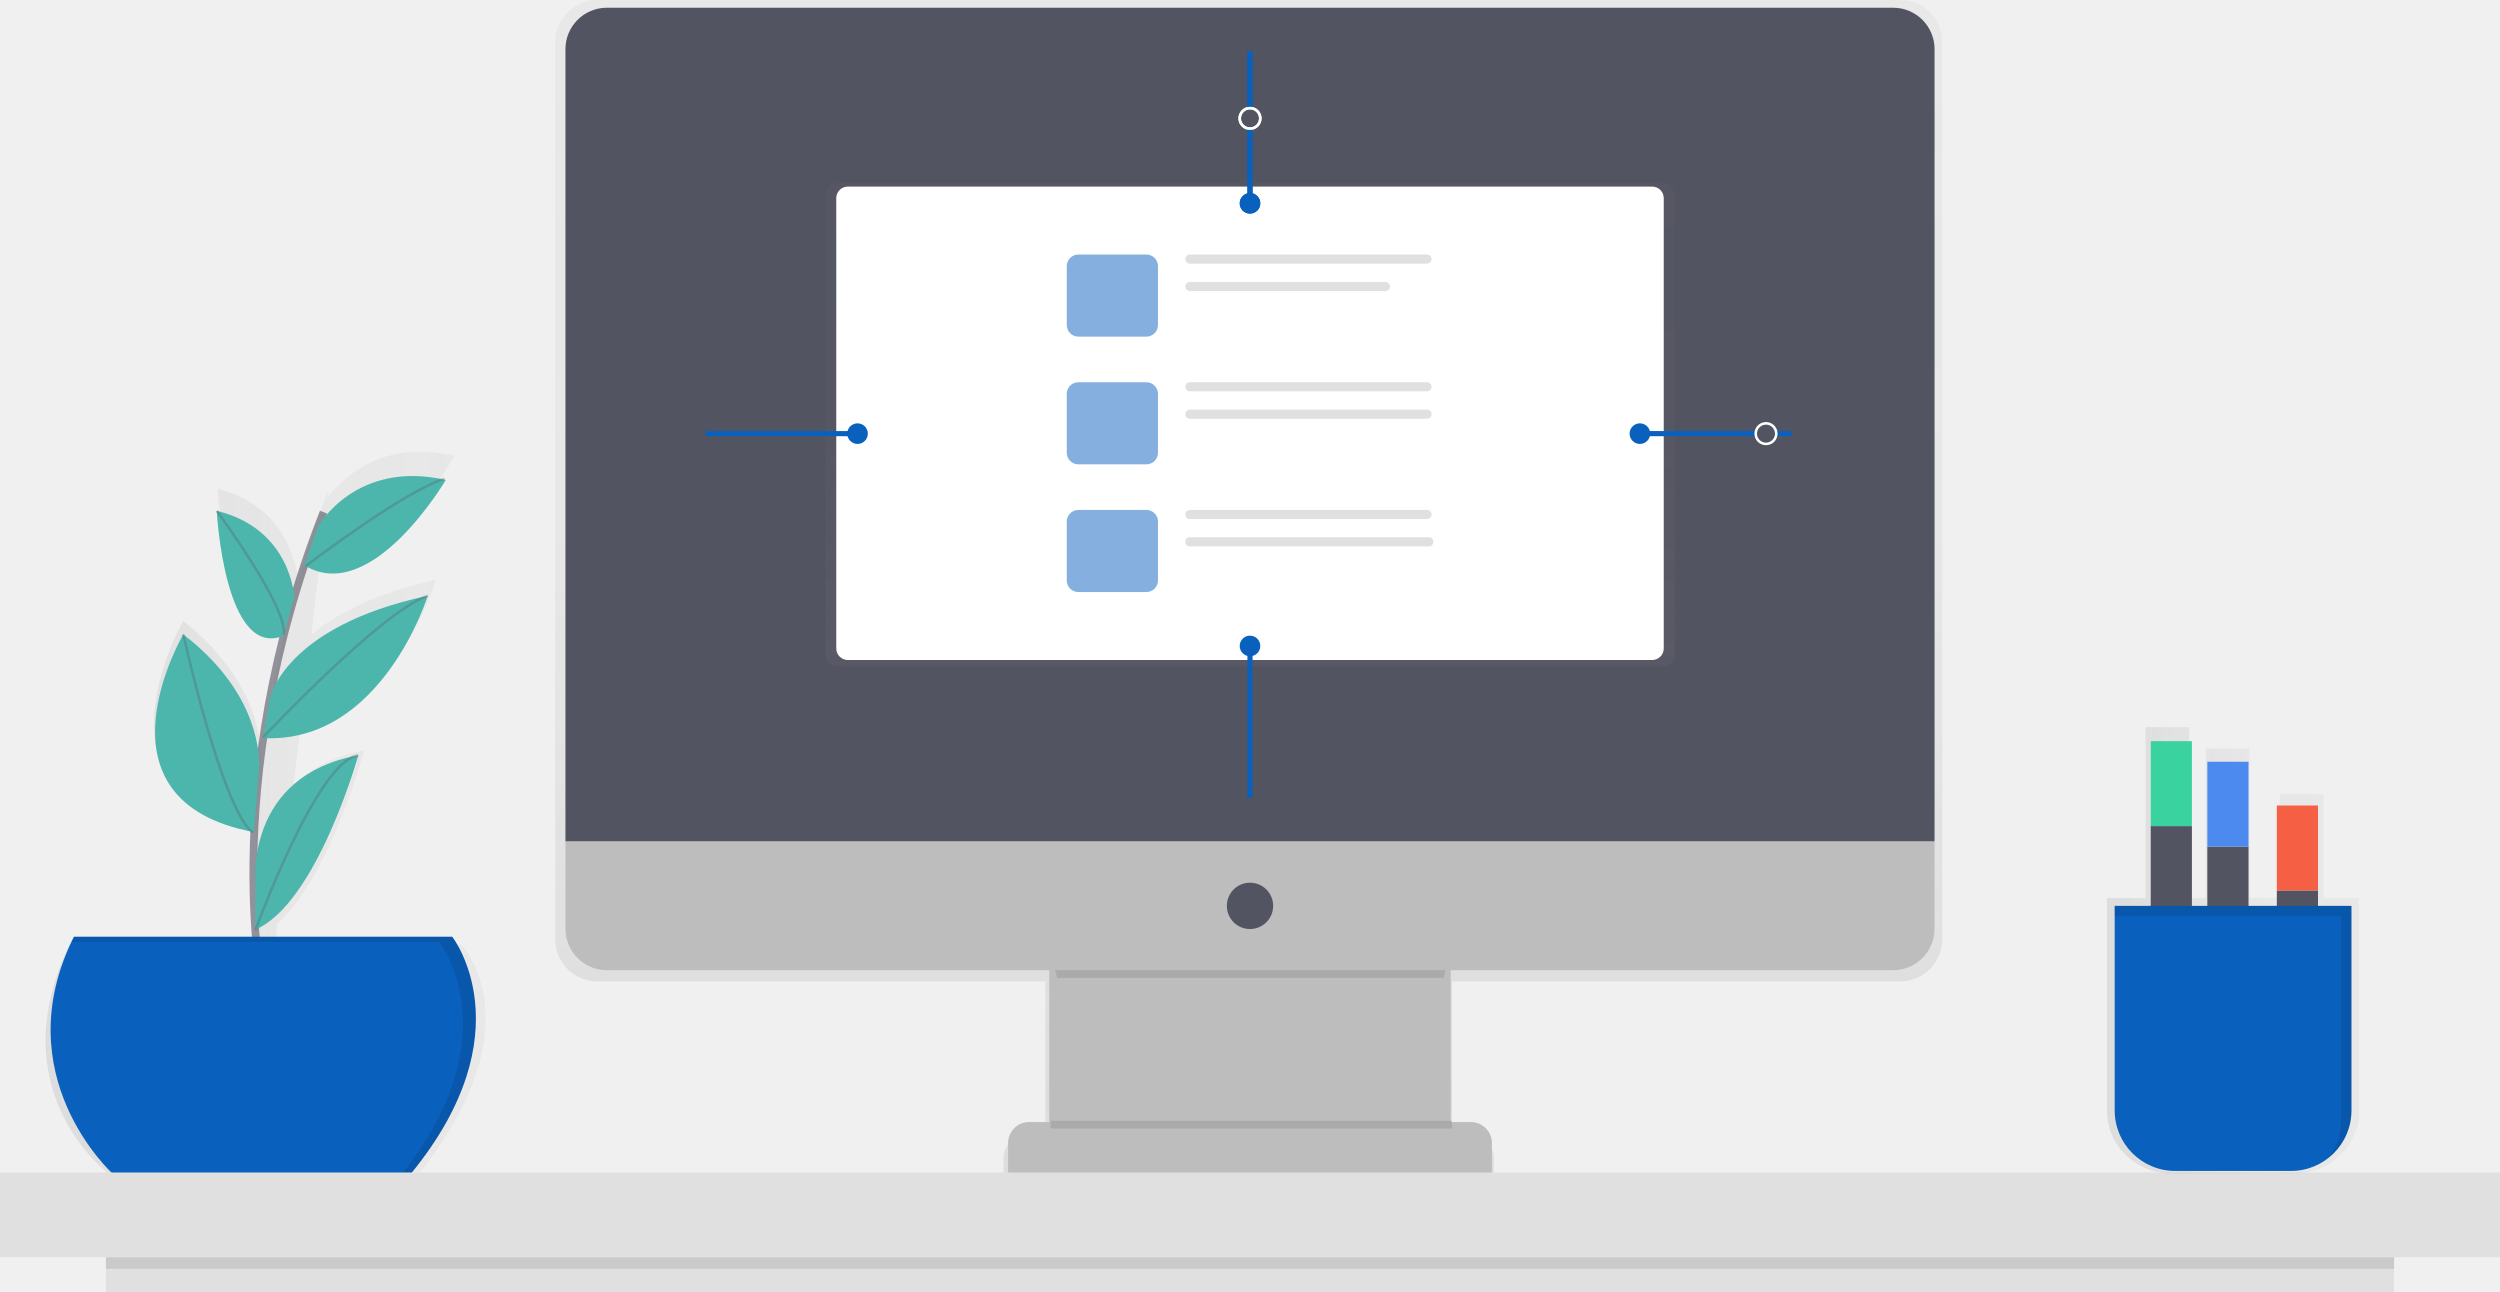
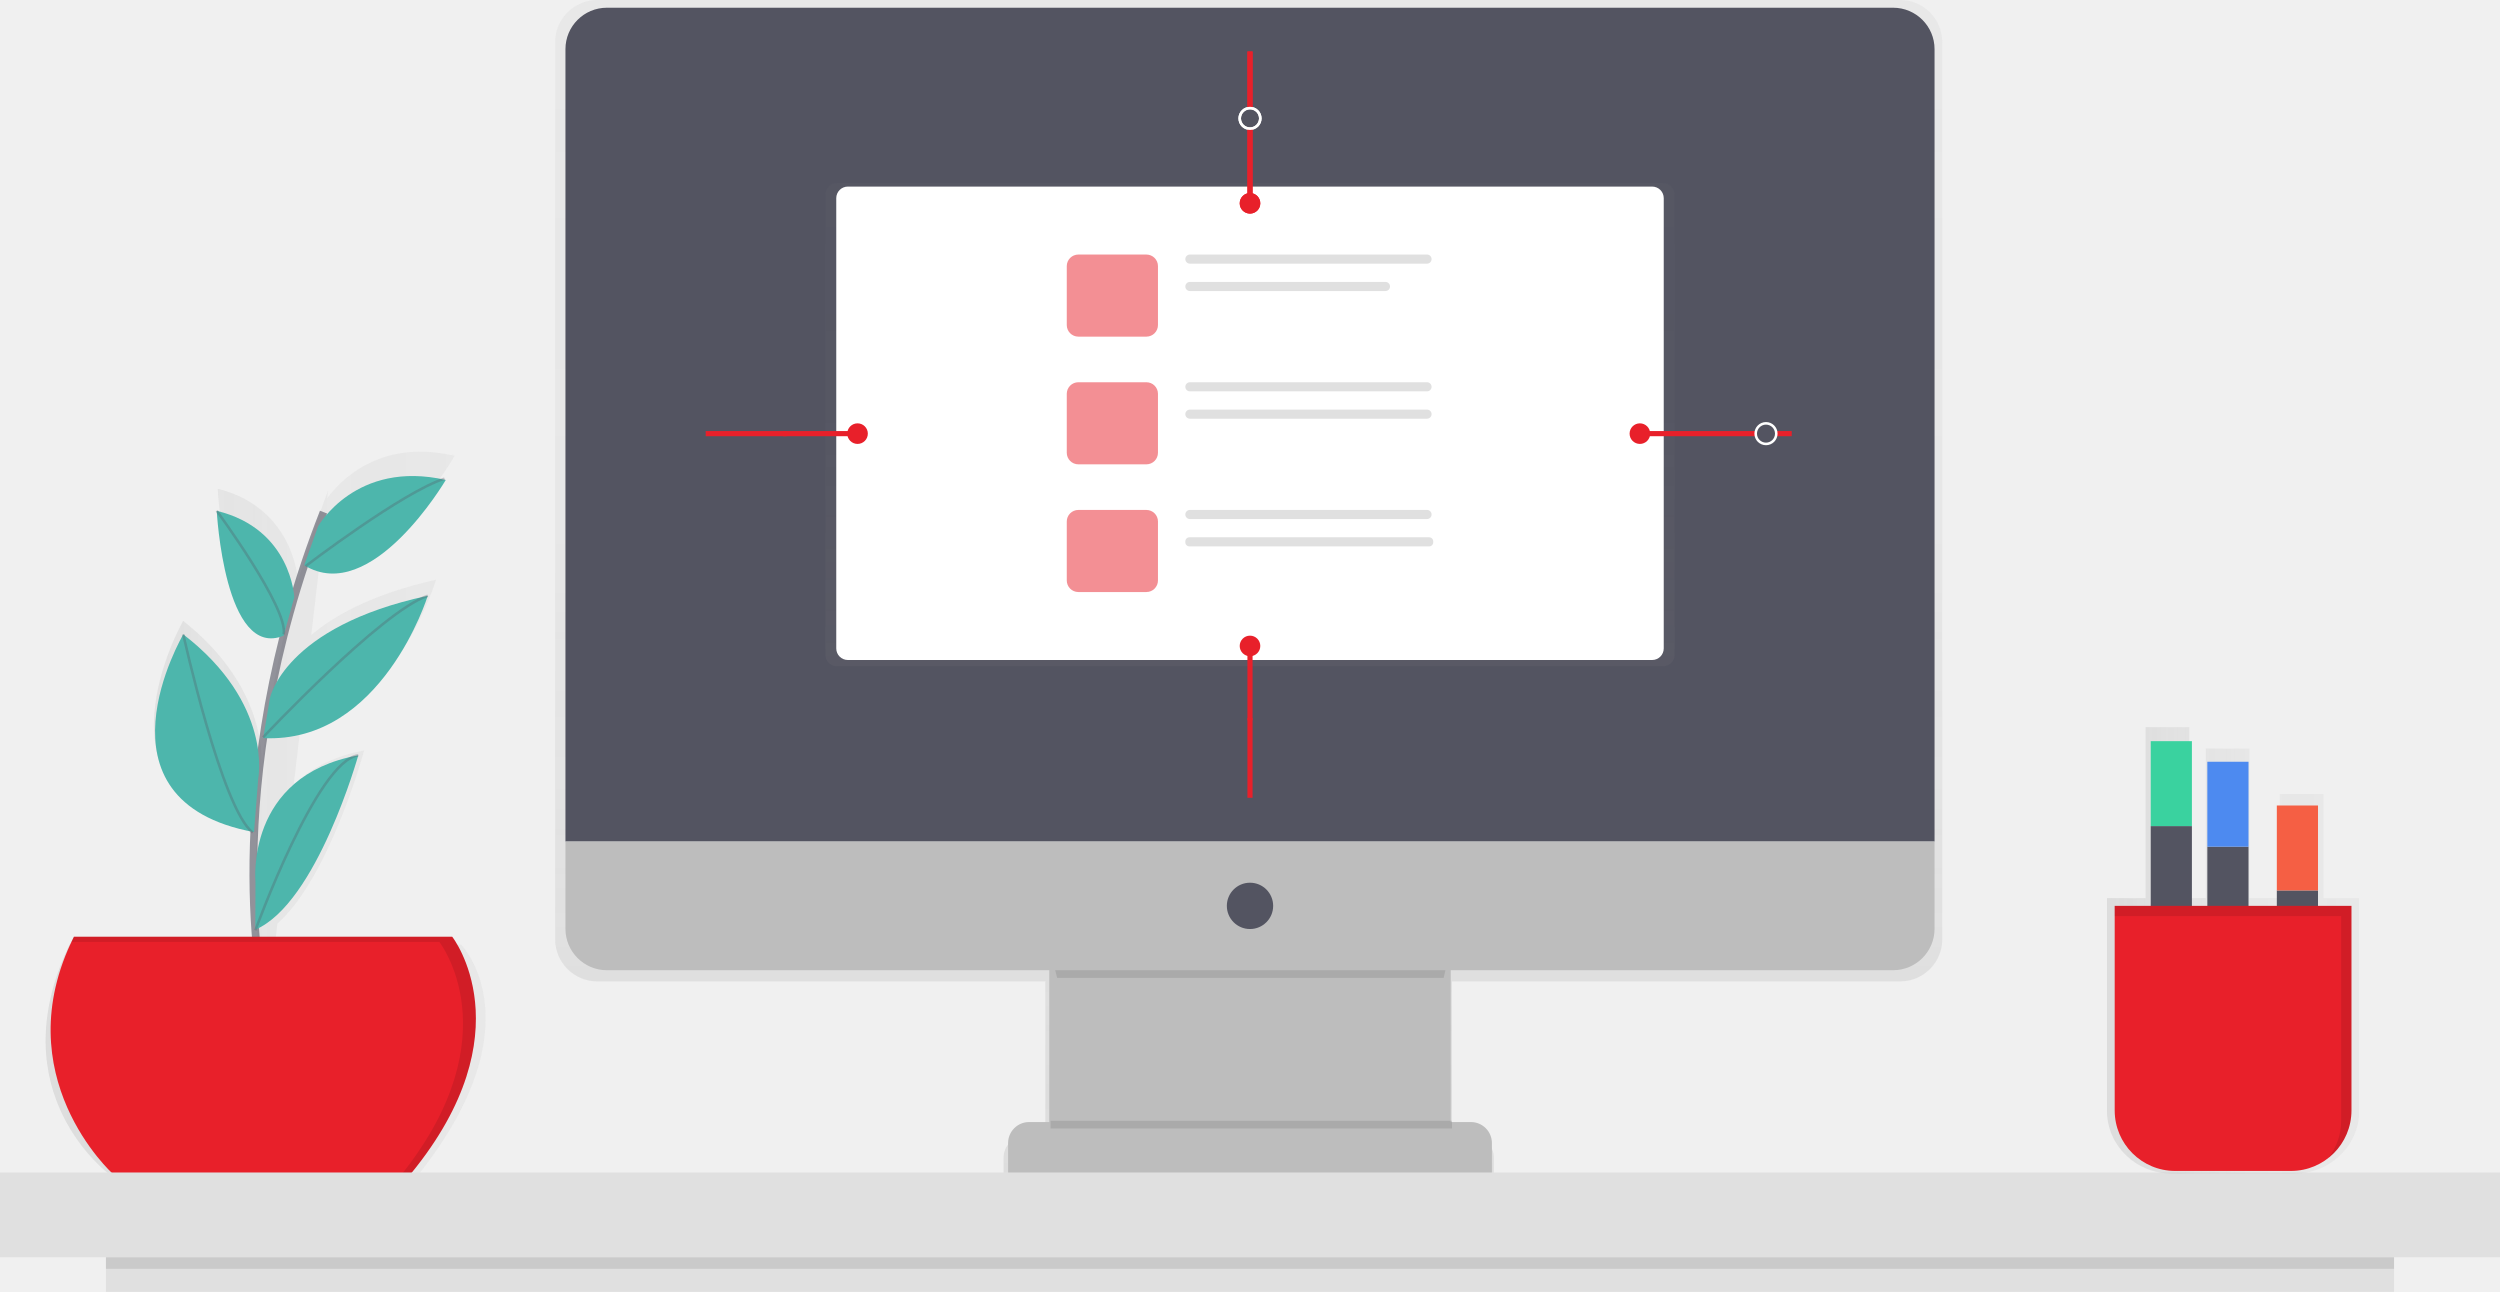
<svg xmlns="http://www.w3.org/2000/svg" xmlns:xlink="http://www.w3.org/1999/xlink" id="a622e68e-7a65-46e9-94a9-d455de519afc" data-name="Layer 1" width="971.44" height="502" viewBox="0 0 971.44 502">
  <defs>
    <linearGradient id="341b0e5e-a21f-44db-b85f-76180f33f0d3" x1="599.5" y1="668.05" x2="599.5" y2="199" gradientUnits="userSpaceOnUse">
      <stop offset="0" stop-color="gray" stop-opacity="0.25" />
      <stop offset="0.54" stop-color="gray" stop-opacity="0.12" />
      <stop offset="1" stop-color="gray" stop-opacity="0.1" />
    </linearGradient>
    <linearGradient id="9c19d1ba-0c1d-4cca-8c15-e6f3831a5e67" x1="485.72" y1="258.88" x2="485.72" y2="71.12" xlink:href="#341b0e5e-a21f-44db-b85f-76180f33f0d3" />
    <linearGradient id="fe76f7c7-2126-4e48-920d-21143a22d340" x1="132" y1="515" x2="303" y2="515" xlink:href="#341b0e5e-a21f-44db-b85f-76180f33f0d3" />
    <linearGradient id="2cf89a04-5a05-413b-983a-d2bc296cbb5e" x1="933" y1="568.28" x2="1031" y2="568.28" xlink:href="#341b0e5e-a21f-44db-b85f-76180f33f0d3" />
  </defs>
  <g opacity="0.7">
    <path d="M852.69,199H346.31A16.37,16.37,0,0,0,330,215.42V563.94a16.37,16.37,0,0,0,16.31,16.42H520.47v60.16h-7.94a8.3,8.3,0,0,0-8.27,8.33v12.07h16.21v7.14H678.53v-7.14h16.21V648.85a8.3,8.3,0,0,0-8.27-8.33H679V640h-.51V580.36H852.69A16.37,16.37,0,0,0,869,563.94V215.42A16.37,16.37,0,0,0,852.69,199Z" transform="translate(-114.28 -199)" fill="url(#341b0e5e-a21f-44db-b85f-76180f33f0d3)" />
  </g>
  <rect x="407.72" y="371" width="156" height="92" fill="#bdbdbd" />
  <g opacity="0.1">
    <path d="M525.07,579H675.24c1.81-7.87,3.26-13,3.26-13h-157S523.11,571.11,525.07,579Z" transform="translate(-114.28 -199)" />
  </g>
  <path d="M235.82,3h499.8a16.1,16.1,0,0,1,16.1,16.1V327a0,0,0,0,1,0,0h-532a0,0,0,0,1,0,0V19.1A16.1,16.1,0,0,1,235.82,3Z" fill="#535461" />
  <path d="M849.9,576H350.1A16.1,16.1,0,0,1,334,559.9V526H866v33.9A16.1,16.1,0,0,1,849.9,576Z" transform="translate(-114.28 -199)" fill="#bdbdbd" />
  <circle cx="485.72" cy="352" r="9" fill="#535461" />
  <path d="M399.89,436H571.55a8.17,8.17,0,0,1,8.17,8.17V456a0,0,0,0,1,0,0h-188a0,0,0,0,1,0,0V444.17A8.17,8.17,0,0,1,399.89,436Z" fill="#bdbdbd" />
  <g opacity="0.5">
    <rect x="320.72" y="71.12" width="330" height="187.76" rx="4.5" ry="4.5" fill="url(#9c19d1ba-0c1d-4cca-8c15-e6f3831a5e67)" />
  </g>
  <rect x="324.95" y="72.5" width="321.54" height="183.96" rx="4.5" ry="4.5" fill="#fff" />
  <g opacity="0.5">
-     <rect x="414.52" y="98.91" width="35.44" height="31.9" rx="4.5" ry="4.5" fill="#0960bd" />
+     <rect x="414.52" y="98.91" width="35.44" height="31.9" rx="4.5" ry="4.5" fill="#e8202a" />
  </g>
  <rect x="460.59" y="98.91" width="95.69" height="3.54" rx="1.77" ry="1.77" fill="#e0e0e0" />
  <rect x="460.59" y="109.55" width="79.54" height="3.54" rx="1.77" ry="1.77" fill="#e0e0e0" />
  <g opacity="0.5">
-     <rect x="414.52" y="148.53" width="35.44" height="31.9" rx="4.5" ry="4.5" fill="#0960bd" />
+     <rect x="414.52" y="148.53" width="35.44" height="31.9" rx="4.5" ry="4.5" fill="#e8202a" />
  </g>
  <rect x="460.59" y="148.53" width="95.69" height="3.54" rx="1.77" ry="1.77" fill="#e0e0e0" />
  <rect x="460.59" y="159.16" width="95.69" height="3.54" rx="1.77" ry="1.77" fill="#e0e0e0" />
  <g opacity="0.5">
-     <rect x="414.52" y="198.15" width="35.44" height="31.9" rx="4.5" ry="4.5" fill="#0960bd" />
+     <rect x="414.52" y="198.15" width="35.44" height="31.9" rx="4.5" ry="4.5" fill="#e8202a" />
  </g>
  <rect x="460.59" y="198.15" width="95.69" height="3.54" rx="1.77" ry="1.77" fill="#e0e0e0" />
  <rect x="460.59" y="208.78" width="96.33" height="3.54" rx="1.59" ry="1.59" fill="#e0e0e0" />
-   <line x1="485.72" y1="42" x2="485.72" y2="20" stroke="#0960bd" stroke-miterlimit="10" stroke-width="2" />
-   <line x1="485.72" y1="79" x2="485.72" y2="50.13" stroke="#0960bd" stroke-miterlimit="10" stroke-width="2" />
-   <circle cx="485.72" cy="79" r="4" fill="#0960bd" />
+   <line x1="485.72" y1="42" x2="485.72" y2="20" stroke="#e8202a" stroke-miterlimit="10" stroke-width="2" />
+   <line x1="485.72" y1="79" x2="485.72" y2="50.13" stroke="#e8202a" stroke-miterlimit="10" stroke-width="2" />
+   <circle cx="485.72" cy="79" r="4" fill="#e8202a" />
  <circle cx="485.72" cy="46" r="4" fill="none" stroke="#fff" stroke-miterlimit="10" />
-   <line x1="485.72" y1="42" x2="485.72" y2="20" stroke="#0960bd" stroke-miterlimit="10" stroke-width="2" />
-   <line x1="485.72" y1="79" x2="485.72" y2="50.13" stroke="#0960bd" stroke-miterlimit="10" stroke-width="2" />
-   <circle cx="485.72" cy="79" r="4" fill="#0960bd" />
+   <line x1="485.72" y1="42" x2="485.72" y2="20" stroke="#e8202a" stroke-miterlimit="10" stroke-width="2" />
+   <line x1="485.72" y1="79" x2="485.72" y2="50.13" stroke="#e8202a" stroke-miterlimit="10" stroke-width="2" />
+   <circle cx="485.72" cy="79" r="4" fill="#e8202a" />
  <circle cx="485.72" cy="46" r="4" fill="none" stroke="#fff" stroke-miterlimit="10" />
-   <line x1="485.72" y1="279" x2="485.72" y2="310" stroke="#0960bd" stroke-miterlimit="10" stroke-width="2" />
-   <line x1="485.72" y1="251" x2="485.72" y2="279.87" stroke="#0960bd" stroke-miterlimit="10" stroke-width="2" />
-   <circle cx="485.72" cy="251" r="4" fill="#0960bd" />
-   <line x1="305.72" y1="168.5" x2="274.22" y2="168.5" stroke="#0960bd" stroke-miterlimit="10" stroke-width="2" />
-   <line x1="333.22" y1="168.5" x2="304.35" y2="168.5" stroke="#0960bd" stroke-miterlimit="10" stroke-width="2" />
-   <circle cx="333.22" cy="168.5" r="4" fill="#0960bd" />
+   <line x1="485.72" y1="279" x2="485.72" y2="310" stroke="#e8202a" stroke-miterlimit="10" stroke-width="2" />
+   <line x1="485.72" y1="251" x2="485.72" y2="279.87" stroke="#e8202a" stroke-miterlimit="10" stroke-width="2" />
+   <circle cx="485.72" cy="251" r="4" fill="#e8202a" />
+   <line x1="305.72" y1="168.5" x2="274.22" y2="168.5" stroke="#e8202a" stroke-miterlimit="10" stroke-width="2" />
+   <line x1="333.22" y1="168.5" x2="304.35" y2="168.5" stroke="#e8202a" stroke-miterlimit="10" stroke-width="2" />
+   <circle cx="333.22" cy="168.5" r="4" fill="#e8202a" />
  <g opacity="0.1">
    <rect x="408.22" y="435.5" width="156" height="3" />
  </g>
  <g opacity="0.7">
    <path d="M293.48,566.06H221.08l1-8.14c20.46-18.37,33.69-67.31,33.69-67.31a6.78,6.78,0,0,0-.87.18c-12,2.42-20.54,7.35-26.51,13.28l2.54-21.66c37.8-8.14,52.79-58.14,52.79-58.14-24.12,5.35-39.16,13.63-48.5,21.49l3.72-31.82c25.56,8.77,52-37.82,52-37.82l-1-.21.5-.32-.76.27c-28.25-6.09-43.35,10.06-48.25,16.77l.37-3.12q-1.12,3-2.18,5.88h0l0,.08q-3,8.13-5.49,16.06l0,0h0q-2.17,6.77-4.06,13.4l0-.06s-1.17-28.46-31.18-35.95c0,0,3.15,62.07,26.93,51.91h0c-2.2,9-4,17.66-5.56,26.07h0q-1.49,8.21-2.6,16l-.14.16.14-.12-.06.41v0h0q-1,7.07-1.7,13.78c.46-8.62-1.11-33.52-30.45-56.92,0,0-39,68.54,27.5,82,.15.13.3.26.44.38l-.1-.31.6.13.27-3.52a369.39,369.39,0,0,0,.23,44.1h0c.07,1,.14,2,.21,2.95H141.37c-27.94,57.79,15.52,89.46,15.52,89.46h120C323.49,596.66,293.48,566.06,293.48,566.06Zm-78-65.68h0v0Z" transform="translate(-114.28 -199)" fill="url(#fe76f7c7-2126-4e48-920d-21143a22d340)" />
  </g>
  <path d="M217,588s-19-83,23-190" transform="translate(-114.28 -199)" fill="none" stroke="#535461" stroke-miterlimit="10" stroke-width="3" opacity="0.6" />
-   <path d="M143,563H290s29,37-16,92H158S116,617,143,563Z" transform="translate(-114.28 -199)" fill="#0960bd" />
+   <path d="M143,563H290s29,37-16,92H158S116,617,143,563Z" transform="translate(-114.28 -199)" fill="#e8202a" />
  <path d="M237.89,403.5s14.61-26,49.61-18c0,0-28.93,49.26-55,33.13Z" transform="translate(-114.28 -199)" fill="#4db6ac" />
  <path d="M228.63,431.09S227.5,404.5,198.5,397.5c0,0,3,58,26,48.5Z" transform="translate(-114.28 -199)" fill="#4db6ac" />
  <path d="M219.15,470.36s5.35-27.86,61.35-39.86c0,0-17.86,57.62-63.93,55.31Z" transform="translate(-114.28 -199)" fill="#4db6ac" />
  <path d="M214.61,501.63s5.89-29.13-29.11-56.13c0,0-38,64.67,27.48,76.83Z" transform="translate(-114.28 -199)" fill="#4db6ac" />
  <path d="M213.56,541.67S209.5,500.5,253.5,492.5c0,0-16.07,57.49-40,67.74Z" transform="translate(-114.28 -199)" fill="#4db6ac" />
  <path d="M233,419s38-29,54-34" transform="translate(-114.28 -199)" fill="none" stroke="#535461" stroke-miterlimit="10" opacity="0.3" />
  <path d="M216.5,485.5s46-49,64-55" transform="translate(-114.28 -199)" fill="none" stroke="#535461" stroke-miterlimit="10" opacity="0.3" />
  <path d="M198.5,397.5s28,38,26,48" transform="translate(-114.28 -199)" fill="none" stroke="#535461" stroke-miterlimit="10" opacity="0.3" />
  <path d="M185.5,445.5s15,68,27,77" transform="translate(-114.28 -199)" fill="none" stroke="#535461" stroke-miterlimit="10" opacity="0.3" />
  <path d="M213.5,560.5s24-66,40-68" transform="translate(-114.28 -199)" fill="none" stroke="#535461" stroke-miterlimit="10" opacity="0.3" />
  <g opacity="0.1">
    <path d="M290,563H143c-.33.67-.65,1.34-1,2H285s28.29,36.11-14.4,90H274C319,600,290,563,290,563Z" transform="translate(-114.28 -199)" />
  </g>
  <rect y="455.6" width="971.44" height="32.93" fill="#e0e0e0" />
  <rect x="41.16" y="488.53" width="889.11" height="13.47" fill="#e0e0e0" />
  <rect x="41.16" y="488.53" width="889.11" height="4.49" opacity="0.1" />
-   <line x1="690.22" y1="168.5" x2="696.22" y2="168.5" stroke="#0960bd" stroke-miterlimit="10" stroke-width="2" />
-   <line x1="637.22" y1="168.5" x2="682.1" y2="168.5" stroke="#0960bd" stroke-miterlimit="10" stroke-width="2" />
-   <circle cx="637.22" cy="168.5" r="4" fill="#0960bd" />
+   <line x1="690.22" y1="168.5" x2="696.22" y2="168.5" stroke="#e8202a" stroke-miterlimit="10" stroke-width="2" />
+   <line x1="637.22" y1="168.5" x2="682.1" y2="168.5" stroke="#e8202a" stroke-miterlimit="10" stroke-width="2" />
+   <circle cx="637.22" cy="168.5" r="4" fill="#e8202a" />
  <circle cx="686.22" cy="168.5" r="4" fill="none" stroke="#fff" stroke-miterlimit="10" />
  <g opacity="0.7">
    <path d="M1027,643.88l.1-.15q.31-.48.61-1l.11-.19q.29-.49.55-1l.09-.17c.2-.39.39-.78.56-1.19h0a23.79,23.79,0,0,0,.94-2.51l.1-.33c.09-.31.18-.62.26-.93l.1-.44q.1-.42.18-.85c0-.16.06-.32.09-.48s.09-.56.13-.85,0-.33.06-.49.06-.61.08-.92c0-.14,0-.29,0-.43,0-.45,0-.91,0-1.36V548h-13.85V507.52h-17V548H988.39V489.86h-17V548H965V481.55h-17V548H933V630.6c0,13.48,11.21,24.4,25,24.4H1006a25.19,25.19,0,0,0,20.24-10.06l0,0Q1026.61,644.41,1027,643.88Z" transform="translate(-114.28 -199)" fill="url(#2cf89a04-5a05-413b-983a-d2bc296cbb5e)" />
  </g>
  <rect x="835.72" y="321" width="16" height="100" fill="#535461" />
  <rect x="835.72" y="288" width="16" height="33" fill="#3ad29f" />
  <rect x="857.72" y="329" width="16" height="100" fill="#535461" />
  <rect x="857.72" y="296" width="16" height="33" fill="#4d8af0" />
  <rect x="884.72" y="346" width="16" height="100" fill="#535461" />
  <rect x="884.72" y="313" width="16" height="33" fill="#f55f44" />
-   <path d="M821.72,352h92a0,0,0,0,1,0,0v79.5a23.5,23.5,0,0,1-23.5,23.5h-45a23.5,23.5,0,0,1-23.5-23.5V352A0,0,0,0,1,821.72,352Z" fill="#0960bd" />
+   <path d="M821.72,352h92a0,0,0,0,1,0,0v79.5a23.5,23.5,0,0,1-23.5,23.5h-45a23.5,23.5,0,0,1-23.5-23.5V352A0,0,0,0,1,821.72,352Z" fill="#e8202a" />
  <g opacity="0.1">
    <path d="M936,551v4h88v79.5a23.39,23.39,0,0,1-5,14.49,23.45,23.45,0,0,0,9-18.49V551Z" transform="translate(-114.28 -199)" />
  </g>
</svg>
